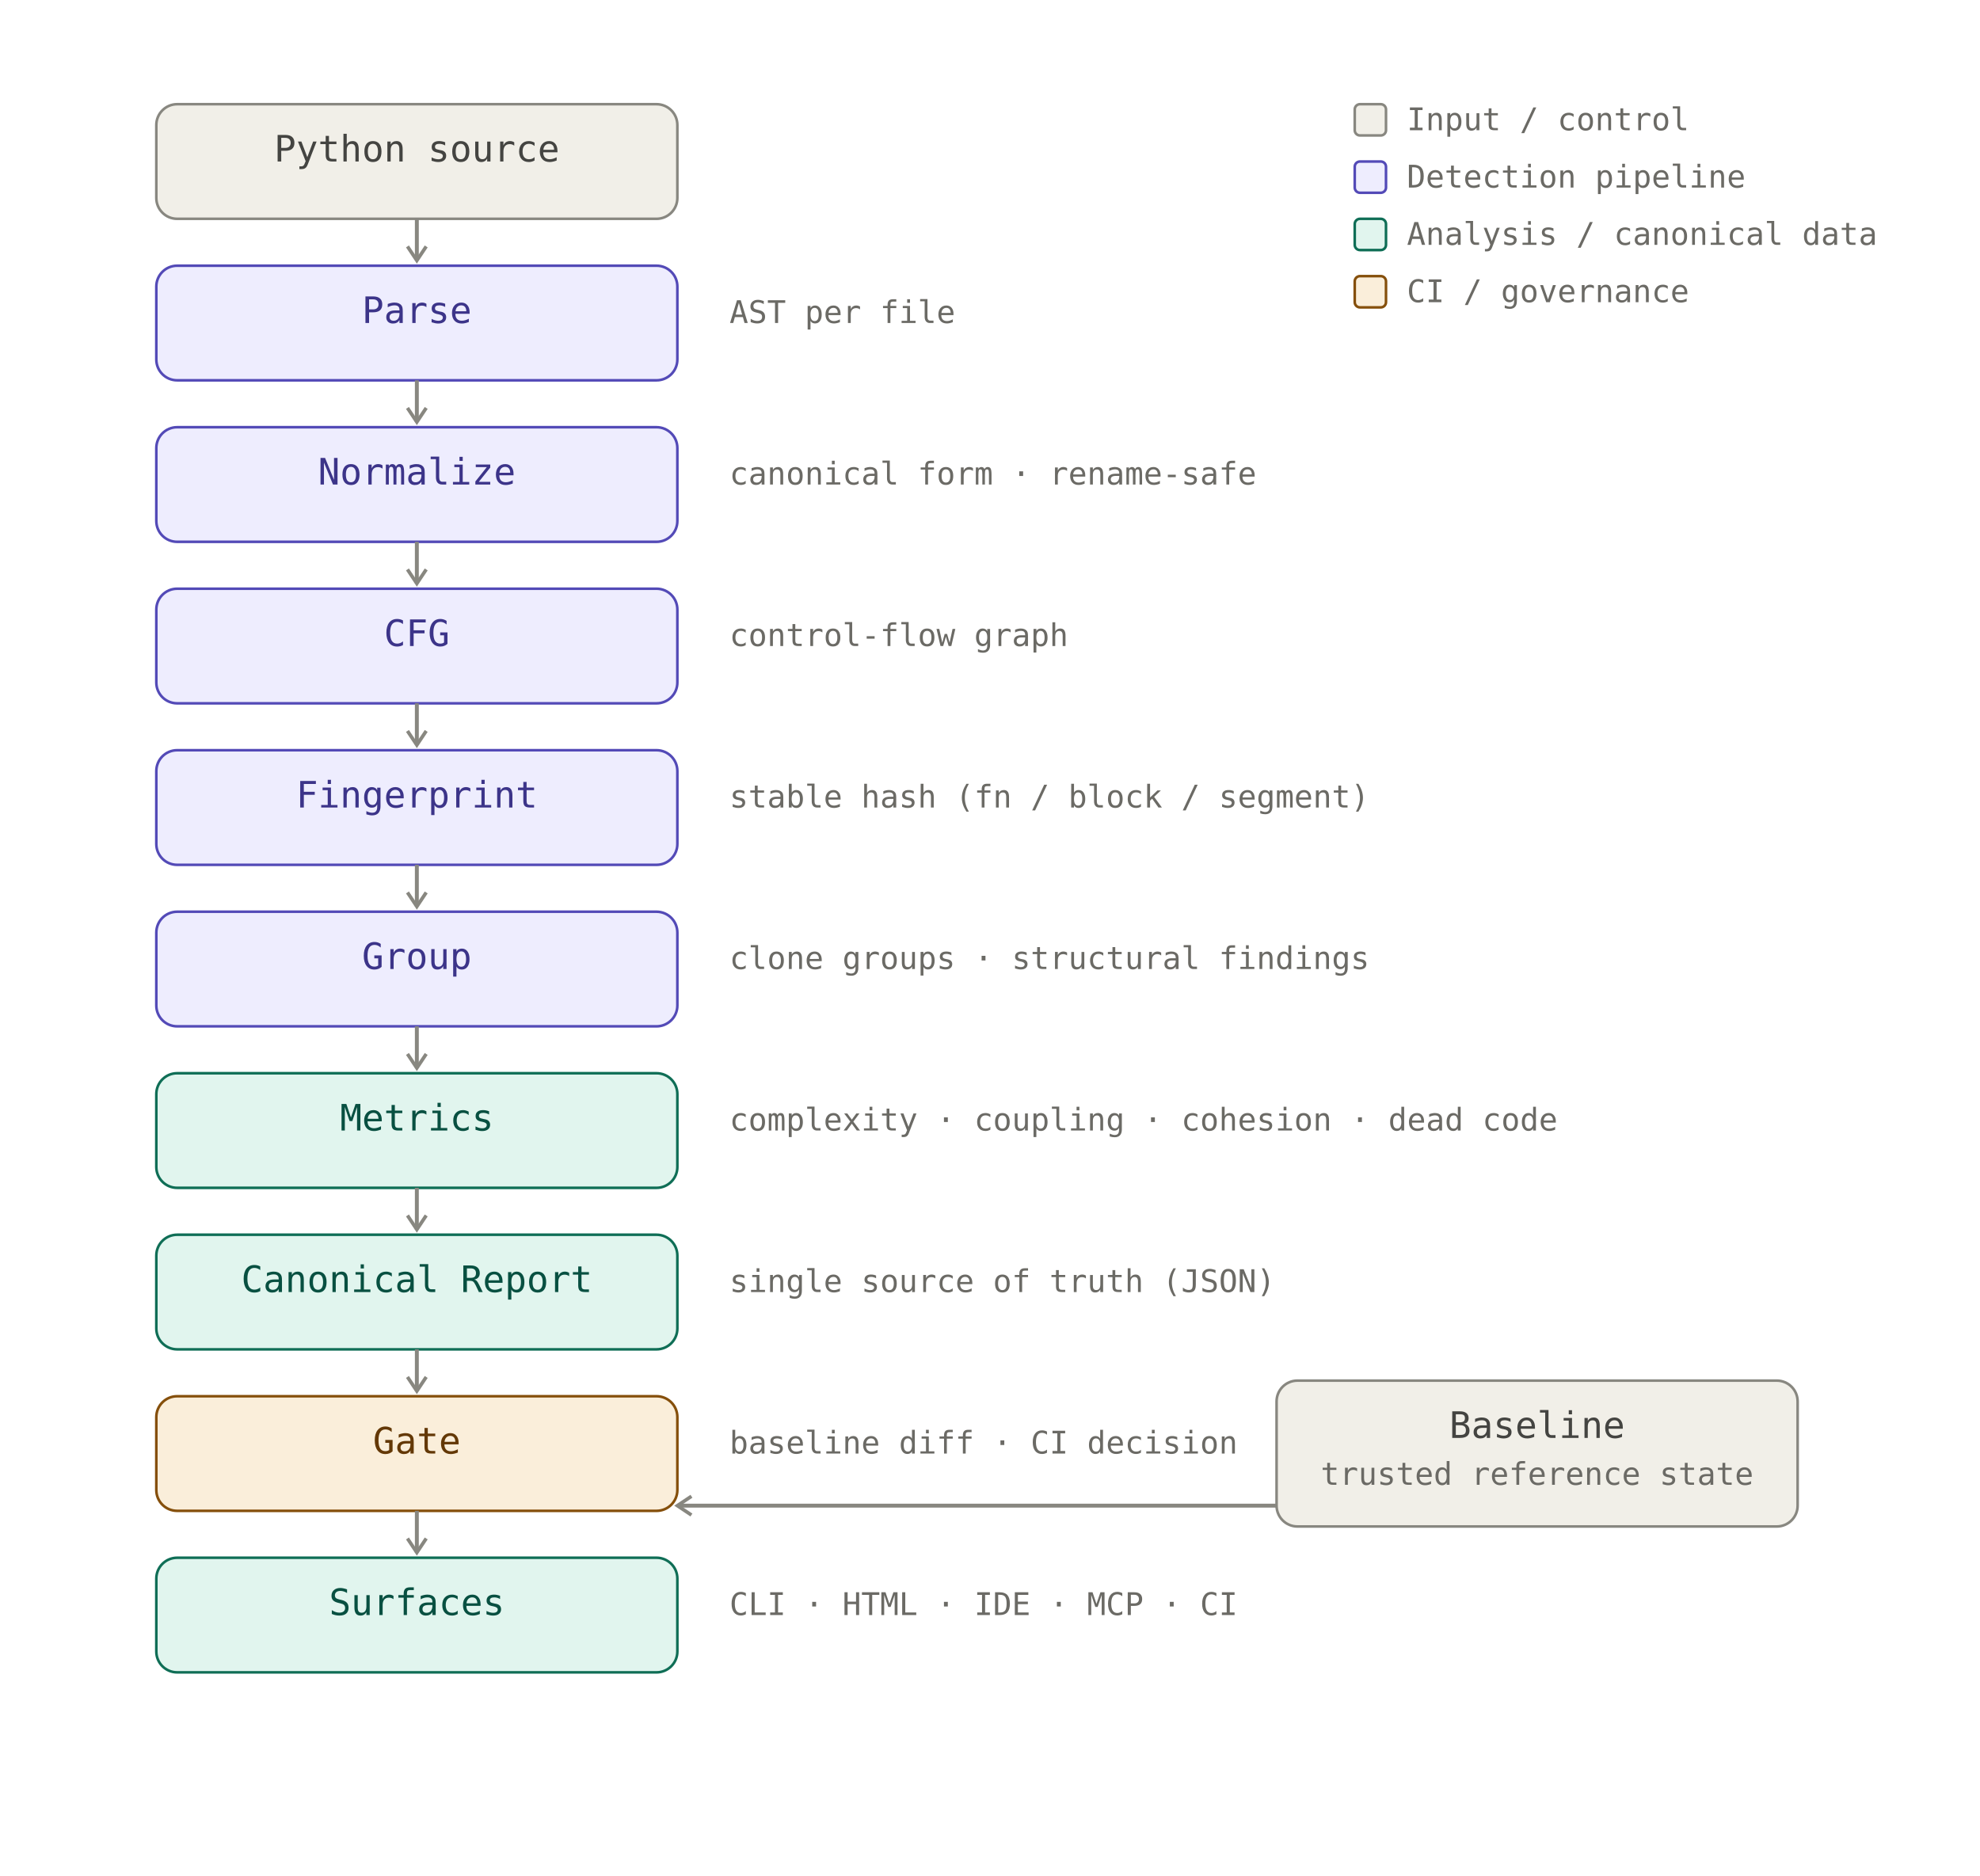
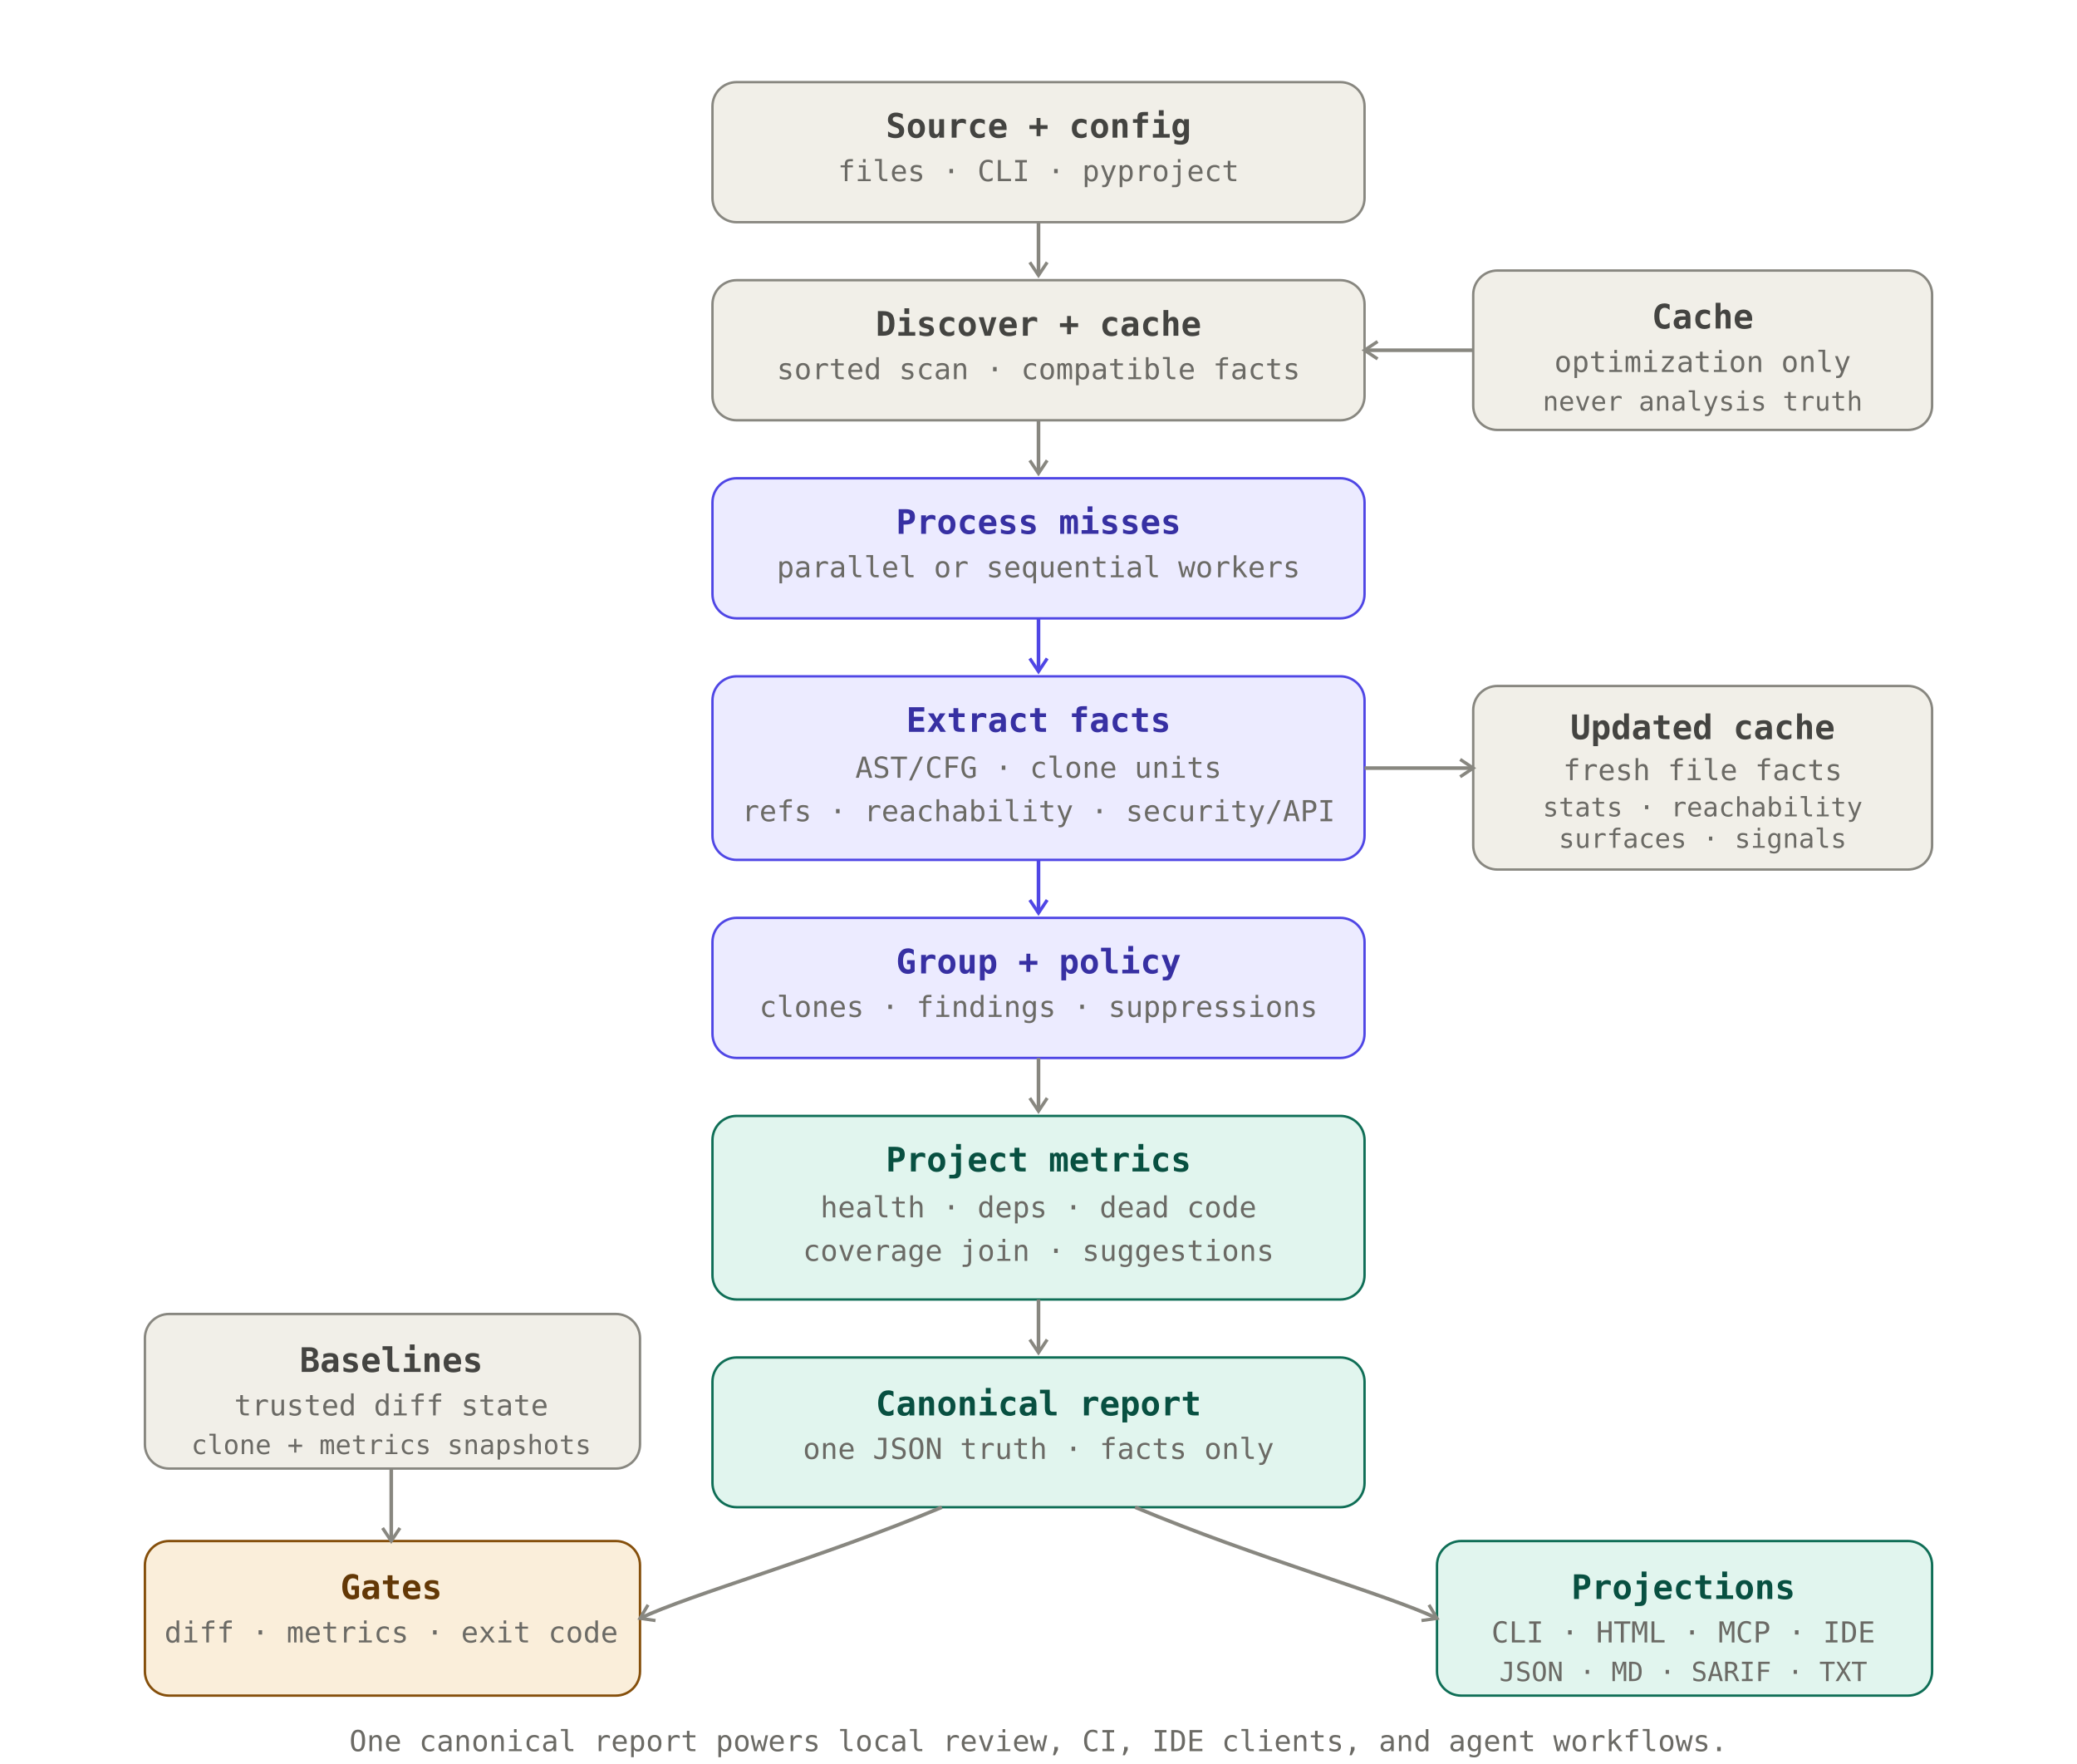
- <svg xmlns="http://www.w3.org/2000/svg" width="760" viewBox="0 0 760 720" role="img">
+ <svg xmlns="http://www.w3.org/2000/svg" width="860" viewBox="0 0 860 730" role="img">
  <style>
        .box-gray { fill: #F1EFE8; stroke: #888780; }
-         .box-purple { fill: #EEEDFE; stroke: #534AB7; }
+         .box-purple { fill: #ECEBFF; stroke: #4F46E5; }
        .box-teal { fill: #E1F5EE; stroke: #0F6E56; }
        .box-amber { fill: #FAEEDA; stroke: #854F0B; }

        .t-gray { fill: #444441; }
-         .t-purple { fill: #3C3489; }
+         .t-purple { fill: #3730A3; }
        .t-teal { fill: #085041; }
        .t-amber { fill: #633806; }

        .note { fill: #6B6A65; }
        .arr { stroke: #888780; stroke-width: 1.5; fill: none; }
+         .arr-purple { stroke: #4F46E5; stroke-width: 1.5; fill: none; }

-         .lbl { font: 500 14px/1 'JetBrains Mono', monospace; }
+         .lbl { font: 600 14px/1 'JetBrains Mono', monospace; }
        .sub { font: 400 12px/1 'JetBrains Mono', monospace; }
+         .tiny { font: 400 11px/1 'JetBrains Mono', monospace; }

        @media (prefers-color-scheme: dark) {
        .box-gray { fill: #444441; stroke: #B4B2A9; }
-         .box-purple { fill: #3C3489; stroke: #AFA9EC; }
+         .box-purple { fill: #252158; stroke: #6366F1; }
        .box-teal { fill: #085041; stroke: #5DCAA5; }
        .box-amber { fill: #633806; stroke: #EF9F27; }

        .t-gray { fill: #D3D1C7; }
-         .t-purple { fill: #CECBF6; }
+         .t-purple { fill: #DCD9FF; }
        .t-teal { fill: #9FE1CB; }
        .t-amber { fill: #FAC775; }

        .note { fill: #C8C6BC; }
        .arr { stroke: #B4B2A9; }
+         .arr-purple { stroke: #6366F1; }
        }
    </style>
  <defs>
    <marker id="arr" viewBox="0 0 10 10" refX="8" refY="5" markerWidth="6" markerHeight="6" orient="auto">
      <path d="M2 1L8 5L2 9" fill="none" stroke="context-stroke" stroke-width="1.5" />
    </marker>
  </defs>
-   <rect x="520" y="40" width="12" height="12" rx="2" class="box-gray" />
-   <text x="540" y="50" class="sub note">Input / control</text>
-   <rect x="520" y="62" width="12" height="12" rx="2" class="box-purple" />
-   <text x="540" y="72" class="sub note">Detection pipeline</text>
-   <rect x="520" y="84" width="12" height="12" rx="2" class="box-teal" />
-   <text x="540" y="94" class="sub note">Analysis / canonical data</text>
-   <rect x="520" y="106" width="12" height="12" rx="2" class="box-amber" />
-   <text x="540" y="116" class="sub note">CI / governance</text>
-   <rect x="60" y="40" width="200" height="44" rx="8" class="box-gray" />
-   <text x="160" y="62" text-anchor="middle" class="lbl t-gray">Python source</text>
-   <line x1="160" y1="84" x2="160" y2="100" class="arr" marker-end="url(#arr)" />
-   <rect x="60" y="102" width="200" height="44" rx="8" class="box-purple" />
-   <text x="160" y="124" text-anchor="middle" class="lbl t-purple">Parse</text>
-   <text x="280" y="124" class="sub note">AST per file</text>
-   <line x1="160" y1="146" x2="160" y2="162" class="arr" marker-end="url(#arr)" />
-   <rect x="60" y="164" width="200" height="44" rx="8" class="box-purple" />
-   <text x="160" y="186" text-anchor="middle" class="lbl t-purple">Normalize</text>
-   <text x="280" y="186" class="sub note">canonical form · rename-safe</text>
-   <line x1="160" y1="208" x2="160" y2="224" class="arr" marker-end="url(#arr)" />
-   <rect x="60" y="226" width="200" height="44" rx="8" class="box-purple" />
-   <text x="160" y="248" text-anchor="middle" class="lbl t-purple">CFG</text>
-   <text x="280" y="248" class="sub note">control-flow graph</text>
-   <line x1="160" y1="270" x2="160" y2="286" class="arr" marker-end="url(#arr)" />
-   <rect x="60" y="288" width="200" height="44" rx="8" class="box-purple" />
-   <text x="160" y="310" text-anchor="middle" class="lbl t-purple">Fingerprint</text>
-   <text x="280" y="310" class="sub note">stable hash (fn / block / segment)</text>
-   <line x1="160" y1="332" x2="160" y2="348" class="arr" marker-end="url(#arr)" />
-   <rect x="60" y="350" width="200" height="44" rx="8" class="box-purple" />
-   <text x="160" y="372" text-anchor="middle" class="lbl t-purple">Group</text>
-   <text x="280" y="372" class="sub note">clone groups · structural findings</text>
-   <line x1="160" y1="394" x2="160" y2="410" class="arr" marker-end="url(#arr)" />
-   <rect x="60" y="412" width="200" height="44" rx="8" class="box-teal" />
-   <text x="160" y="434" text-anchor="middle" class="lbl t-teal">Metrics</text>
-   <text x="280" y="434" class="sub note">complexity · coupling · cohesion · dead code</text>
-   <line x1="160" y1="456" x2="160" y2="472" class="arr" marker-end="url(#arr)" />
-   <rect x="60" y="474" width="200" height="44" rx="8" class="box-teal" />
-   <text x="160" y="496" text-anchor="middle" class="lbl t-teal">Canonical Report</text>
-   <text x="280" y="496" class="sub note">single source of truth (JSON)</text>
-   <line x1="160" y1="518" x2="160" y2="534" class="arr" marker-end="url(#arr)" />
-   <rect x="60" y="536" width="200" height="44" rx="8" class="box-amber" />
-   <text x="160" y="558" text-anchor="middle" class="lbl t-amber">Gate</text>
-   <text x="280" y="558" class="sub note">baseline diff · CI decision</text>
-   <line x1="160" y1="580" x2="160" y2="596" class="arr" marker-end="url(#arr)" />
-   <rect x="60" y="598" width="200" height="44" rx="8" class="box-teal" />
-   <text x="160" y="620" text-anchor="middle" class="lbl t-teal">Surfaces</text>
-   <text x="280" y="620" class="sub note">CLI · HTML · IDE · MCP · CI</text>
-   <rect x="490" y="530" width="200" height="56" rx="8" class="box-gray" />
-   <text x="590" y="552" text-anchor="middle" class="lbl t-gray">Baseline</text>
-   <text x="590" y="570" text-anchor="middle" class="sub note">trusted reference state</text>
-   <line x1="490" y1="578" x2="260" y2="578" class="arr" marker-end="url(#arr)" />
+   <rect x="295" y="34" width="270" height="58" rx="10" class="box-gray" />
+   <text x="430" y="57" text-anchor="middle" class="lbl t-gray">Source + config</text>
+   <text x="430" y="75" text-anchor="middle" class="sub note">files · CLI · pyproject</text>
+   <line x1="430" y1="92" x2="430" y2="114" class="arr" marker-end="url(#arr)" />
+   <rect x="295" y="116" width="270" height="58" rx="10" class="box-gray" />
+   <text x="430" y="139" text-anchor="middle" class="lbl t-gray">Discover + cache</text>
+   <text x="430" y="157" text-anchor="middle" class="sub note">sorted scan · compatible facts</text>
+   <line x1="430" y1="174" x2="430" y2="196" class="arr" marker-end="url(#arr)" />
+   <rect x="295" y="198" width="270" height="58" rx="10" class="box-purple" />
+   <text x="430" y="221" text-anchor="middle" class="lbl t-purple">Process misses</text>
+   <text x="430" y="239" text-anchor="middle" class="sub note">parallel or sequential workers</text>
+   <line x1="430" y1="256" x2="430" y2="278" class="arr-purple" marker-end="url(#arr)" />
+   <rect x="295" y="280" width="270" height="76" rx="10" class="box-purple" />
+   <text x="430" y="303" text-anchor="middle" class="lbl t-purple">Extract facts</text>
+   <text x="430" y="322" text-anchor="middle" class="sub note">AST/CFG · clone units</text>
+   <text x="430" y="340" text-anchor="middle" class="sub note">refs · reachability · security/API</text>
+   <line x1="430" y1="356" x2="430" y2="378" class="arr-purple" marker-end="url(#arr)" />
+   <rect x="295" y="380" width="270" height="58" rx="10" class="box-purple" />
+   <text x="430" y="403" text-anchor="middle" class="lbl t-purple">Group + policy</text>
+   <text x="430" y="421" text-anchor="middle" class="sub note">clones · findings · suppressions</text>
+   <line x1="430" y1="438" x2="430" y2="460" class="arr" marker-end="url(#arr)" />
+   <rect x="295" y="462" width="270" height="76" rx="10" class="box-teal" />
+   <text x="430" y="485" text-anchor="middle" class="lbl t-teal">Project metrics</text>
+   <text x="430" y="504" text-anchor="middle" class="sub note">health · deps · dead code</text>
+   <text x="430" y="522" text-anchor="middle" class="sub note">coverage join · suggestions</text>
+   <line x1="430" y1="538" x2="430" y2="560" class="arr" marker-end="url(#arr)" />
+   <rect x="295" y="562" width="270" height="62" rx="10" class="box-teal" />
+   <text x="430" y="586" text-anchor="middle" class="lbl t-teal">Canonical report</text>
+   <text x="430" y="604" text-anchor="middle" class="sub note">one JSON truth · facts only</text>
+   <rect x="610" y="112" width="190" height="66" rx="10" class="box-gray" />
+   <text x="705" y="136" text-anchor="middle" class="lbl t-gray">Cache</text>
+   <text x="705" y="154" text-anchor="middle" class="sub note">optimization only</text>
+   <text x="705" y="170" text-anchor="middle" class="tiny note">never analysis truth</text>
+   <line x1="610" y1="145" x2="565" y2="145" class="arr" marker-end="url(#arr)" />
+   <rect x="610" y="284" width="190" height="76" rx="10" class="box-gray" />
+   <text x="705" y="306" text-anchor="middle" class="lbl t-gray">Updated cache</text>
+   <text x="705" y="323" text-anchor="middle" class="sub note">fresh file facts</text>
+   <text x="705" y="338" text-anchor="middle" class="tiny note">stats · reachability</text>
+   <text x="705" y="351" text-anchor="middle" class="tiny note">surfaces · signals</text>
+   <line x1="565" y1="318" x2="610" y2="318" class="arr" marker-end="url(#arr)" />
+   <rect x="60" y="544" width="205" height="64" rx="10" class="box-gray" />
+   <text x="162" y="568" text-anchor="middle" class="lbl t-gray">Baselines</text>
+   <text x="162" y="586" text-anchor="middle" class="sub note">trusted diff state</text>
+   <text x="162" y="602" text-anchor="middle" class="tiny note">clone + metrics snapshots</text>
+   <rect x="60" y="638" width="205" height="64" rx="10" class="box-amber" />
+   <text x="162" y="662" text-anchor="middle" class="lbl t-amber">Gates</text>
+   <text x="162" y="680" text-anchor="middle" class="sub note">diff · metrics · exit code</text>
+   <rect x="595" y="638" width="205" height="64" rx="10" class="box-teal" />
+   <text x="697" y="662" text-anchor="middle" class="lbl t-teal">Projections</text>
+   <text x="697" y="680" text-anchor="middle" class="sub note">CLI · HTML · MCP · IDE</text>
+   <text x="697" y="696" text-anchor="middle" class="tiny note">JSON · MD · SARIF · TXT</text>
+   <line x1="162" y1="608" x2="162" y2="638" class="arr" marker-end="url(#arr)" />
+   <path d="M390 624 C340 645 286 660 265 670" class="arr" marker-end="url(#arr)" />
+   <path d="M470 624 C520 645 574 660 595 670" class="arr" marker-end="url(#arr)" />
+   <text x="430" y="725" text-anchor="middle" class="sub note">One canonical report powers local review, CI, IDE clients, and agent workflows.</text>
</svg>
